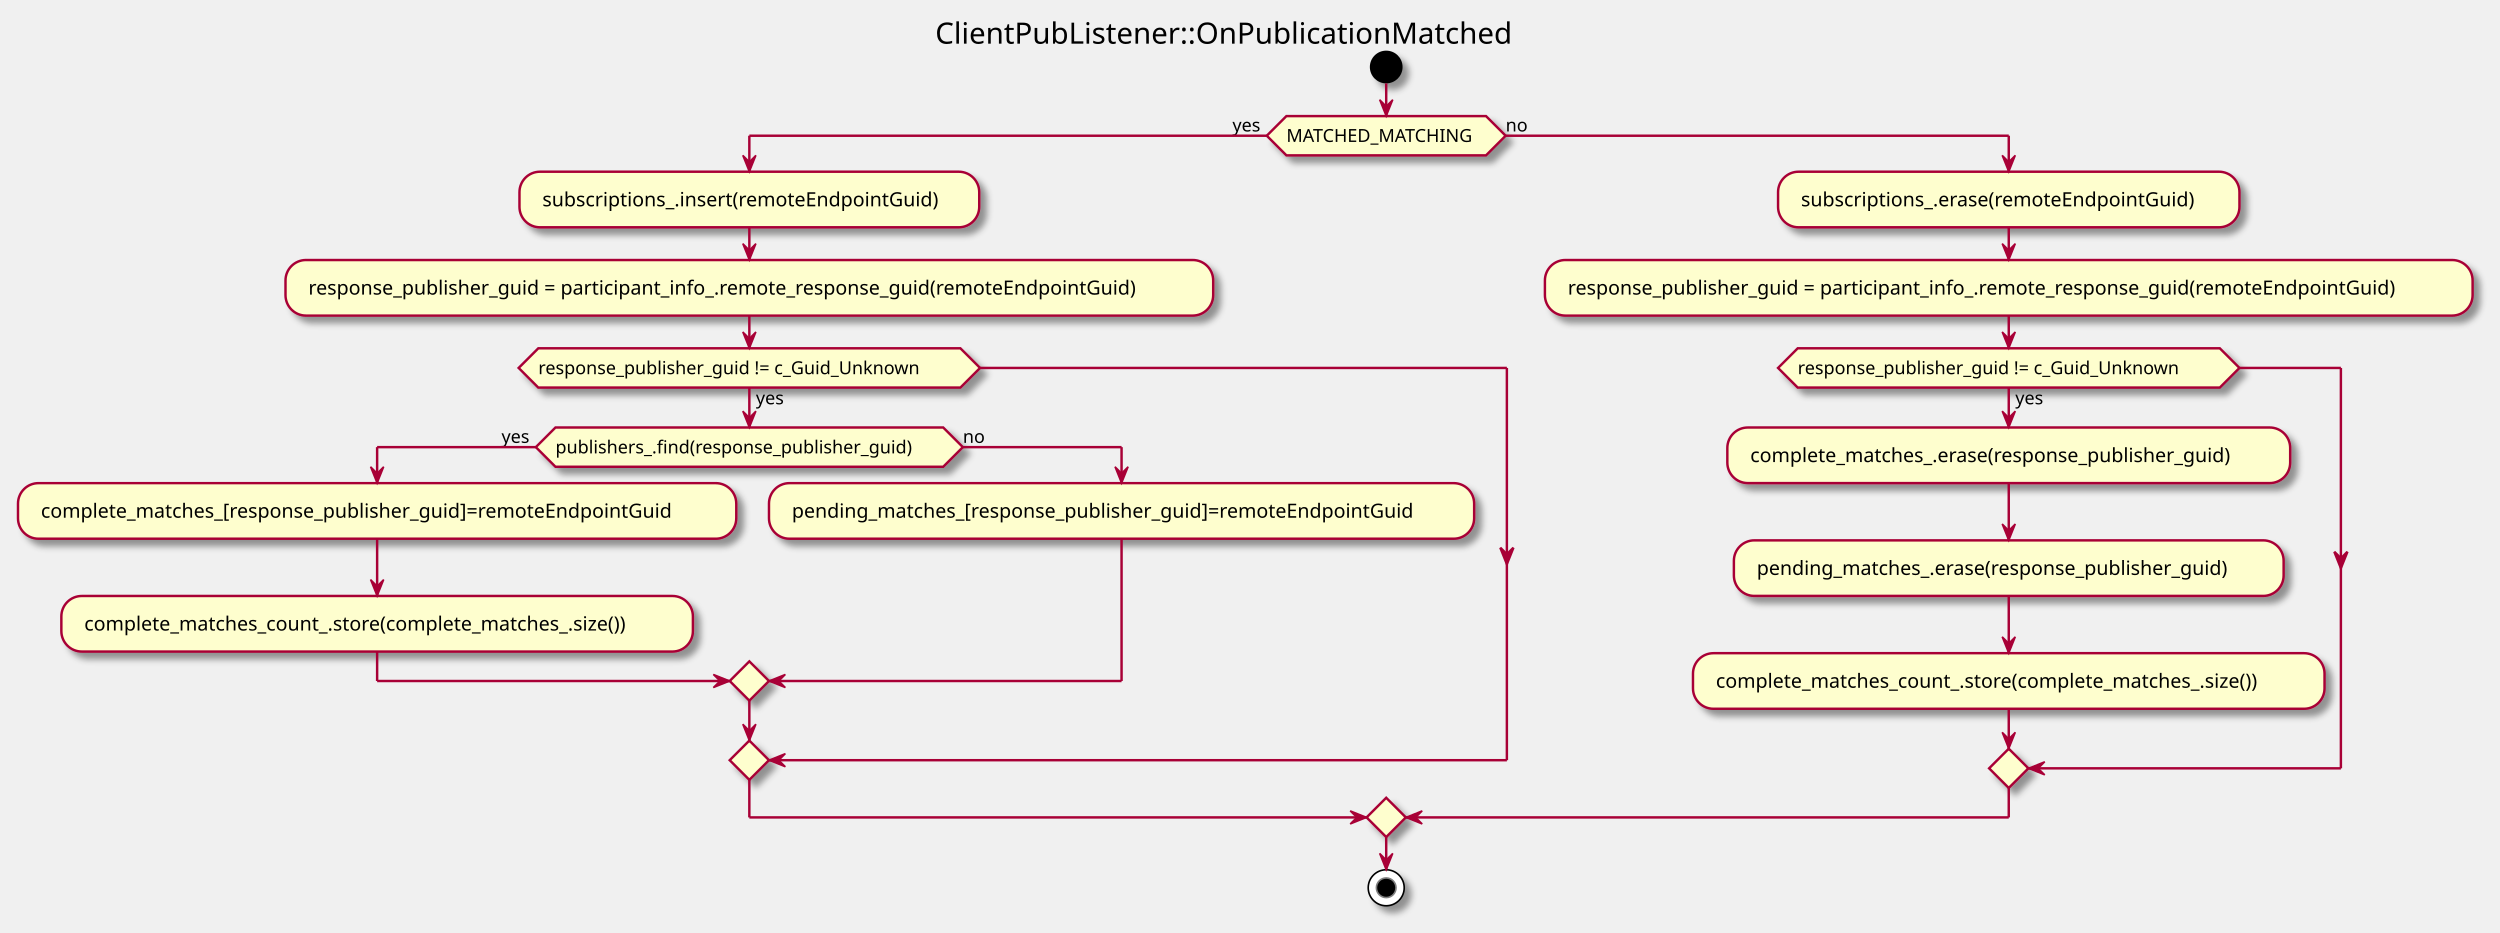
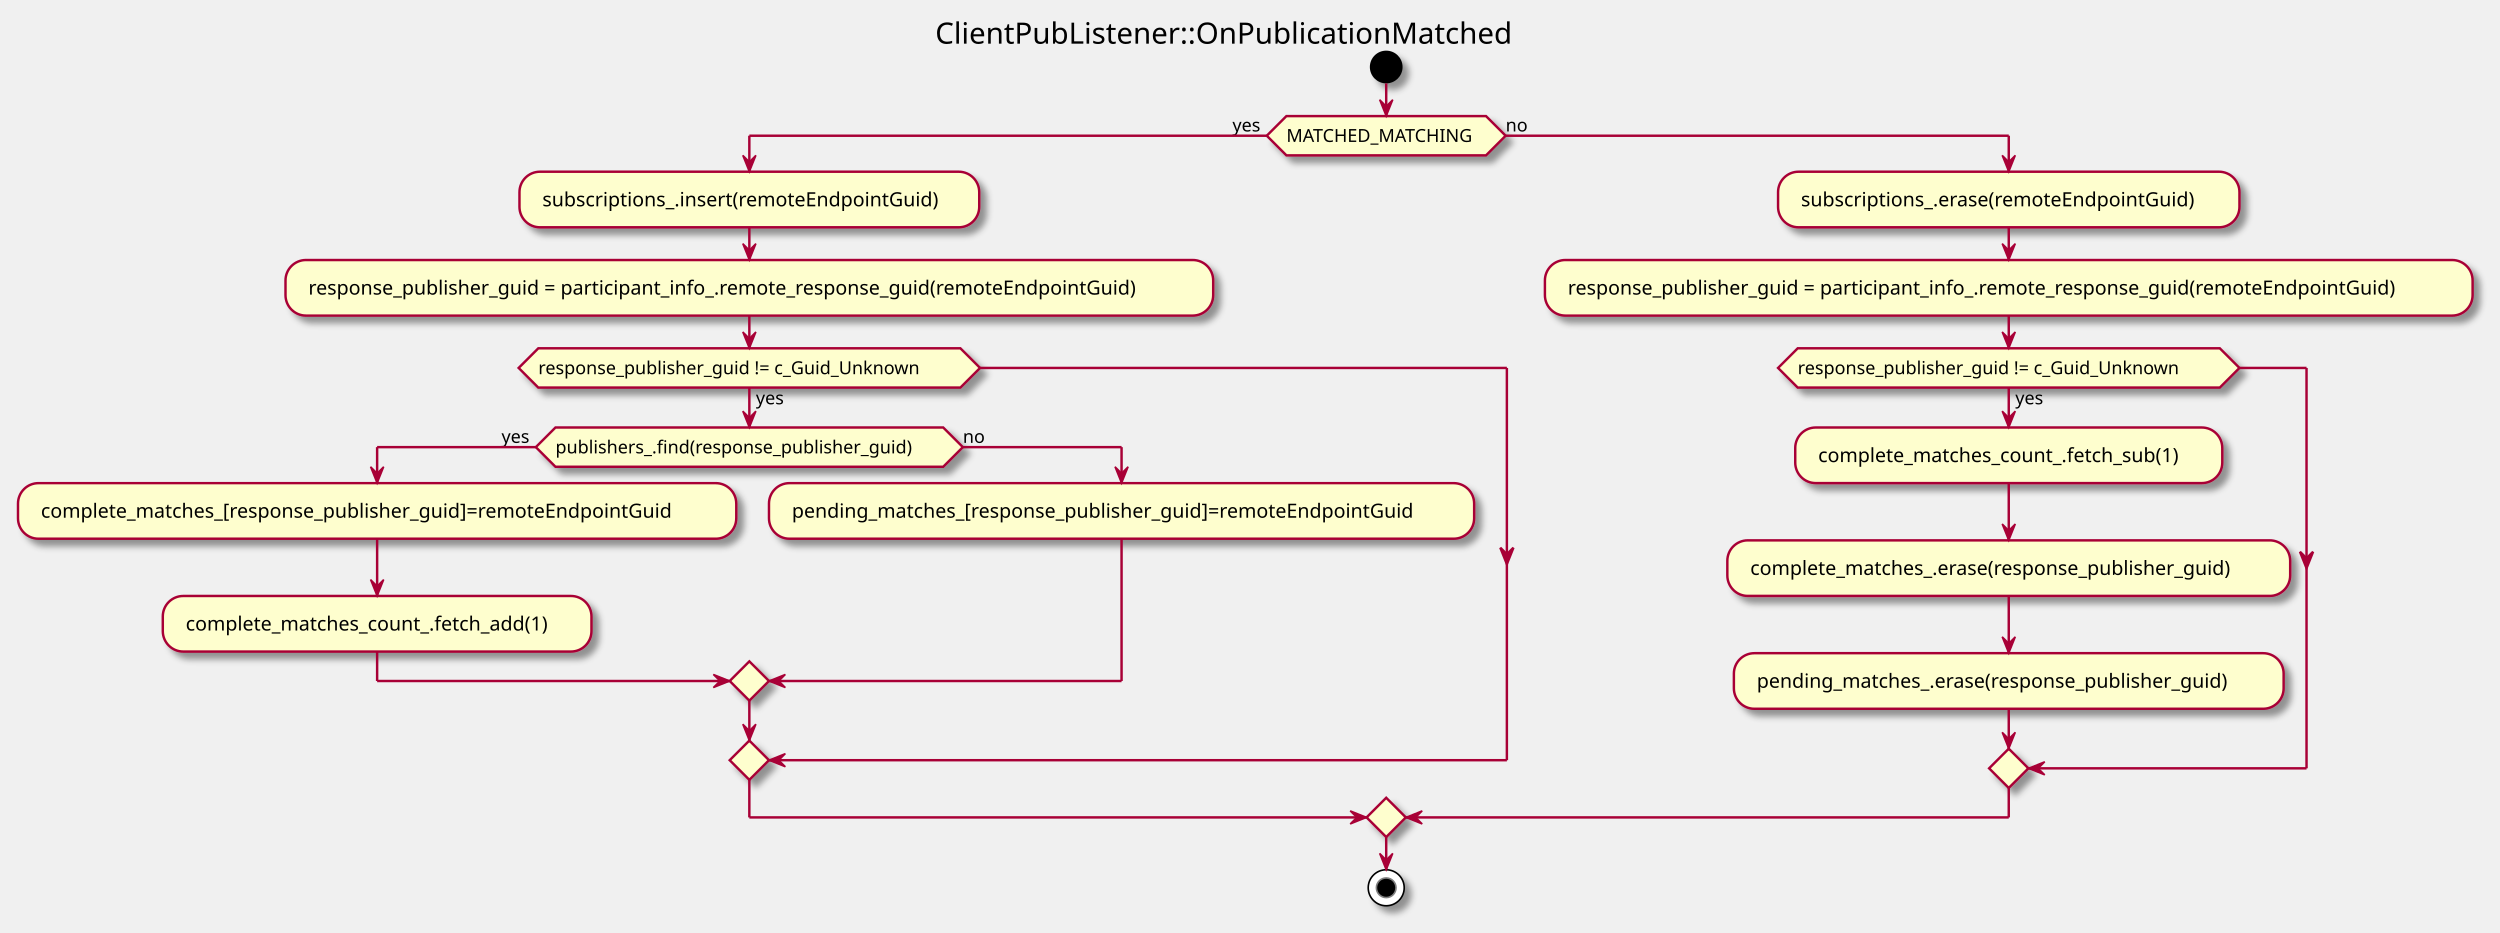
<svg xmlns="http://www.w3.org/2000/svg" contentScriptType="application/ecmascript" contentStyleType="text/css" height="570px" preserveAspectRatio="none" style="width:1528px;height:570px;" version="1.1" viewBox="0 0 1528 570" width="1528px" zoomAndPan="magnify">
  <defs>
-     <filter height="300%" id="f150kc91f3pjol" width="300%" x="-1" y="-1">
+     <filter height="300%" id="fkfakz2nib8a6" width="300%" x="-1" y="-1">
      <feGaussianBlur result="blurOut" stdDeviation="2.0" />
      <feColorMatrix in="blurOut" result="blurOut2" type="matrix" values="0 0 0 0 0 0 0 0 0 0 0 0 0 0 0 0 0 0 .4 0" />
      <feOffset dx="4.0" dy="4.0" in="blurOut2" result="blurOut3" />
      <feBlend in="SourceGraphic" in2="blurOut3" mode="normal" />
    </filter>
  </defs>
  <g>
    <text fill="#000000" font-family="sans-serif" font-size="18" lengthAdjust="spacingAndGlyphs" textLength="383" x="571.625" y="26.708">ClientPubListener::OnPublicationMatched</text>
-     <ellipse cx="847.25" cy="40.953" fill="#000000" filter="url(#f150kc91f3pjol)" rx="10" ry="10" style="stroke: none; stroke-width: 1.0;" />
-     <polygon fill="#FEFECE" filter="url(#f150kc91f3pjol)" points="786.25,70.953,908.25,70.953,920.25,82.953,908.25,94.953,786.25,94.953,774.25,82.953,786.25,70.953" style="stroke: #A80036; stroke-width: 1.5;" />
+     <ellipse cx="847.25" cy="40.953" fill="#000000" filter="url(#fkfakz2nib8a6)" rx="10" ry="10" style="stroke: none; stroke-width: 1.0;" />
+     <polygon fill="#FEFECE" filter="url(#fkfakz2nib8a6)" points="786.25,70.953,908.25,70.953,920.25,82.953,908.25,94.953,786.25,94.953,774.25,82.953,786.25,70.953" style="stroke: #A80036; stroke-width: 1.5;" />
    <text fill="#000000" font-family="sans-serif" font-size="11" lengthAdjust="spacingAndGlyphs" textLength="122" x="786.25" y="86.761">MATCHED_MATCHING</text>
    <text fill="#000000" font-family="sans-serif" font-size="11" lengthAdjust="spacingAndGlyphs" textLength="21" x="753.25" y="80.359">yes</text>
    <text fill="#000000" font-family="sans-serif" font-size="11" lengthAdjust="spacingAndGlyphs" textLength="14" x="920.25" y="80.359">no</text>
-     <rect fill="#FEFECE" filter="url(#f150kc91f3pjol)" height="33.969" rx="12.5" ry="12.5" style="stroke: #A80036; stroke-width: 1.5;" width="281" x="317.5" y="104.953" />
+     <rect fill="#FEFECE" filter="url(#fkfakz2nib8a6)" height="33.969" rx="12.5" ry="12.5" style="stroke: #A80036; stroke-width: 1.5;" width="281" x="317.5" y="104.953" />
    <text fill="#000000" font-family="sans-serif" font-size="12" lengthAdjust="spacingAndGlyphs" textLength="257" x="331.5" y="126.092">subscriptions_.insert(remoteEndpointGuid)</text>
-     <rect fill="#FEFECE" filter="url(#f150kc91f3pjol)" height="33.969" rx="12.5" ry="12.5" style="stroke: #A80036; stroke-width: 1.5;" width="567" x="174.5" y="158.922" />
+     <rect fill="#FEFECE" filter="url(#fkfakz2nib8a6)" height="33.969" rx="12.5" ry="12.5" style="stroke: #A80036; stroke-width: 1.5;" width="567" x="174.5" y="158.922" />
    <text fill="#000000" font-family="sans-serif" font-size="12" lengthAdjust="spacingAndGlyphs" textLength="543" x="188.5" y="180.06">response_publisher_guid = participant_info_.remote_response_guid(remoteEndpointGuid)</text>
-     <polygon fill="#FEFECE" filter="url(#f150kc91f3pjol)" points="339.5,261.293,576.5,261.293,588.5,273.293,576.5,285.293,339.5,285.293,327.5,273.293,339.5,261.293" style="stroke: #A80036; stroke-width: 1.5;" />
+     <polygon fill="#FEFECE" filter="url(#fkfakz2nib8a6)" points="339.5,261.293,576.5,261.293,588.5,273.293,576.5,285.293,339.5,285.293,327.5,273.293,339.5,261.293" style="stroke: #A80036; stroke-width: 1.5;" />
    <text fill="#000000" font-family="sans-serif" font-size="11" lengthAdjust="spacingAndGlyphs" textLength="237" x="339.5" y="277.101">publishers_.find(response_publisher_guid)</text>
    <text fill="#000000" font-family="sans-serif" font-size="11" lengthAdjust="spacingAndGlyphs" textLength="21" x="306.5" y="270.699">yes</text>
    <text fill="#000000" font-family="sans-serif" font-size="11" lengthAdjust="spacingAndGlyphs" textLength="14" x="588.5" y="270.699">no</text>
-     <rect fill="#FEFECE" filter="url(#f150kc91f3pjol)" height="33.969" rx="12.5" ry="12.5" style="stroke: #A80036; stroke-width: 1.5;" width="439" x="11" y="295.293" />
+     <rect fill="#FEFECE" filter="url(#fkfakz2nib8a6)" height="33.969" rx="12.5" ry="12.5" style="stroke: #A80036; stroke-width: 1.5;" width="439" x="11" y="295.293" />
    <text fill="#000000" font-family="sans-serif" font-size="12" lengthAdjust="spacingAndGlyphs" textLength="415" x="25" y="316.432">complete_matches_[response_publisher_guid]=remoteEndpointGuid</text>
-     <rect fill="#FEFECE" filter="url(#f150kc91f3pjol)" height="33.969" rx="12.5" ry="12.5" style="stroke: #A80036; stroke-width: 1.5;" width="386" x="37.5" y="364.262" />
-     <text fill="#000000" font-family="sans-serif" font-size="12" lengthAdjust="spacingAndGlyphs" textLength="362" x="51.5" y="385.4">complete_matches_count_.store(complete_matches_.size())</text>
-     <rect fill="#FEFECE" filter="url(#f150kc91f3pjol)" height="33.969" rx="12.5" ry="12.5" style="stroke: #A80036; stroke-width: 1.5;" width="431" x="470" y="295.293" />
+     <rect fill="#FEFECE" filter="url(#fkfakz2nib8a6)" height="33.969" rx="12.5" ry="12.5" style="stroke: #A80036; stroke-width: 1.5;" width="262" x="99.5" y="364.262" />
+     <text fill="#000000" font-family="sans-serif" font-size="12" lengthAdjust="spacingAndGlyphs" textLength="238" x="113.5" y="385.4">complete_matches_count_.fetch_add(1)</text>
+     <rect fill="#FEFECE" filter="url(#fkfakz2nib8a6)" height="33.969" rx="12.5" ry="12.5" style="stroke: #A80036; stroke-width: 1.5;" width="431" x="470" y="295.293" />
    <text fill="#000000" font-family="sans-serif" font-size="12" lengthAdjust="spacingAndGlyphs" textLength="407" x="484" y="316.432">pending_matches_[response_publisher_guid]=remoteEndpointGuid</text>
-     <polygon fill="#FEFECE" filter="url(#f150kc91f3pjol)" points="458,404.231,470,416.231,458,428.231,446,416.231,458,404.231" style="stroke: #A80036; stroke-width: 1.5;" />
-     <polygon fill="#FEFECE" filter="url(#f150kc91f3pjol)" points="329,212.891,587,212.891,599,224.891,587,236.891,329,236.891,317,224.891,329,212.891" style="stroke: #A80036; stroke-width: 1.5;" />
+     <polygon fill="#FEFECE" filter="url(#fkfakz2nib8a6)" points="458,404.231,470,416.231,458,428.231,446,416.231,458,404.231" style="stroke: #A80036; stroke-width: 1.5;" />
+     <polygon fill="#FEFECE" filter="url(#fkfakz2nib8a6)" points="329,212.891,587,212.891,599,224.891,587,236.891,329,236.891,317,224.891,329,212.891" style="stroke: #A80036; stroke-width: 1.5;" />
    <text fill="#000000" font-family="sans-serif" font-size="11" lengthAdjust="spacingAndGlyphs" textLength="21" x="462" y="247.101">yes</text>
    <text fill="#000000" font-family="sans-serif" font-size="11" lengthAdjust="spacingAndGlyphs" textLength="258" x="329" y="228.699">response_publisher_guid != c_Guid_Unknown</text>
-     <polygon fill="#FEFECE" filter="url(#f150kc91f3pjol)" points="458,452.633,470,464.633,458,476.633,446,464.633,458,452.633" style="stroke: #A80036; stroke-width: 1.5;" />
-     <rect fill="#FEFECE" filter="url(#f150kc91f3pjol)" height="33.969" rx="12.5" ry="12.5" style="stroke: #A80036; stroke-width: 1.5;" width="282" x="1086.75" y="104.953" />
+     <polygon fill="#FEFECE" filter="url(#fkfakz2nib8a6)" points="458,452.633,470,464.633,458,476.633,446,464.633,458,452.633" style="stroke: #A80036; stroke-width: 1.5;" />
+     <rect fill="#FEFECE" filter="url(#fkfakz2nib8a6)" height="33.969" rx="12.5" ry="12.5" style="stroke: #A80036; stroke-width: 1.5;" width="282" x="1086.75" y="104.953" />
    <text fill="#000000" font-family="sans-serif" font-size="12" lengthAdjust="spacingAndGlyphs" textLength="258" x="1100.75" y="126.092">subscriptions_.erase(remoteEndpointGuid)</text>
-     <rect fill="#FEFECE" filter="url(#f150kc91f3pjol)" height="33.969" rx="12.5" ry="12.5" style="stroke: #A80036; stroke-width: 1.5;" width="567" x="944.25" y="158.922" />
+     <rect fill="#FEFECE" filter="url(#fkfakz2nib8a6)" height="33.969" rx="12.5" ry="12.5" style="stroke: #A80036; stroke-width: 1.5;" width="567" x="944.25" y="158.922" />
    <text fill="#000000" font-family="sans-serif" font-size="12" lengthAdjust="spacingAndGlyphs" textLength="543" x="958.25" y="180.06">response_publisher_guid = participant_info_.remote_response_guid(remoteEndpointGuid)</text>
-     <rect fill="#FEFECE" filter="url(#f150kc91f3pjol)" height="33.969" rx="12.5" ry="12.5" style="stroke: #A80036; stroke-width: 1.5;" width="344" x="1055.75" y="261.293" />
-     <text fill="#000000" font-family="sans-serif" font-size="12" lengthAdjust="spacingAndGlyphs" textLength="320" x="1069.75" y="282.432">complete_matches_.erase(response_publisher_guid)</text>
-     <rect fill="#FEFECE" filter="url(#f150kc91f3pjol)" height="33.969" rx="12.5" ry="12.5" style="stroke: #A80036; stroke-width: 1.5;" width="336" x="1059.75" y="330.262" />
-     <text fill="#000000" font-family="sans-serif" font-size="12" lengthAdjust="spacingAndGlyphs" textLength="312" x="1073.75" y="351.4">pending_matches_.erase(response_publisher_guid)</text>
-     <rect fill="#FEFECE" filter="url(#f150kc91f3pjol)" height="33.969" rx="12.5" ry="12.5" style="stroke: #A80036; stroke-width: 1.5;" width="386" x="1034.75" y="399.231" />
-     <text fill="#000000" font-family="sans-serif" font-size="12" lengthAdjust="spacingAndGlyphs" textLength="362" x="1048.75" y="420.369">complete_matches_count_.store(complete_matches_.size())</text>
-     <polygon fill="#FEFECE" filter="url(#f150kc91f3pjol)" points="1098.75,212.891,1356.75,212.891,1368.75,224.891,1356.75,236.891,1098.75,236.891,1086.75,224.891,1098.75,212.891" style="stroke: #A80036; stroke-width: 1.5;" />
+     <rect fill="#FEFECE" filter="url(#fkfakz2nib8a6)" height="33.969" rx="12.5" ry="12.5" style="stroke: #A80036; stroke-width: 1.5;" width="261" x="1097.25" y="261.293" />
+     <text fill="#000000" font-family="sans-serif" font-size="12" lengthAdjust="spacingAndGlyphs" textLength="237" x="1111.25" y="282.432">complete_matches_count_.fetch_sub(1)</text>
+     <rect fill="#FEFECE" filter="url(#fkfakz2nib8a6)" height="33.969" rx="12.5" ry="12.5" style="stroke: #A80036; stroke-width: 1.5;" width="344" x="1055.75" y="330.262" />
+     <text fill="#000000" font-family="sans-serif" font-size="12" lengthAdjust="spacingAndGlyphs" textLength="320" x="1069.75" y="351.4">complete_matches_.erase(response_publisher_guid)</text>
+     <rect fill="#FEFECE" filter="url(#fkfakz2nib8a6)" height="33.969" rx="12.5" ry="12.5" style="stroke: #A80036; stroke-width: 1.5;" width="336" x="1059.75" y="399.231" />
+     <text fill="#000000" font-family="sans-serif" font-size="12" lengthAdjust="spacingAndGlyphs" textLength="312" x="1073.75" y="420.369">pending_matches_.erase(response_publisher_guid)</text>
+     <polygon fill="#FEFECE" filter="url(#fkfakz2nib8a6)" points="1098.75,212.891,1356.75,212.891,1368.75,224.891,1356.75,236.891,1098.75,236.891,1086.75,224.891,1098.75,212.891" style="stroke: #A80036; stroke-width: 1.5;" />
    <text fill="#000000" font-family="sans-serif" font-size="11" lengthAdjust="spacingAndGlyphs" textLength="21" x="1231.75" y="247.101">yes</text>
    <text fill="#000000" font-family="sans-serif" font-size="11" lengthAdjust="spacingAndGlyphs" textLength="258" x="1098.75" y="228.699">response_publisher_guid != c_Guid_Unknown</text>
-     <polygon fill="#FEFECE" filter="url(#f150kc91f3pjol)" points="1227.75,457.602,1239.75,469.602,1227.75,481.602,1215.75,469.602,1227.75,457.602" style="stroke: #A80036; stroke-width: 1.5;" />
-     <polygon fill="#FEFECE" filter="url(#f150kc91f3pjol)" points="847.25,487.602,859.25,499.602,847.25,511.602,835.25,499.602,847.25,487.602" style="stroke: #A80036; stroke-width: 1.5;" />
-     <ellipse cx="847.25" cy="542.602" fill="#FFFFFF" filter="url(#f150kc91f3pjol)" rx="11" ry="11" style="stroke: #000000; stroke-width: 1.0;" />
+     <polygon fill="#FEFECE" filter="url(#fkfakz2nib8a6)" points="1227.75,457.602,1239.75,469.602,1227.75,481.602,1215.75,469.602,1227.75,457.602" style="stroke: #A80036; stroke-width: 1.5;" />
+     <polygon fill="#FEFECE" filter="url(#fkfakz2nib8a6)" points="847.25,487.602,859.25,499.602,847.25,511.602,835.25,499.602,847.25,487.602" style="stroke: #A80036; stroke-width: 1.5;" />
+     <ellipse cx="847.25" cy="542.602" fill="#FFFFFF" filter="url(#fkfakz2nib8a6)" rx="11" ry="11" style="stroke: #000000; stroke-width: 1.0;" />
    <ellipse cx="847.25" cy="542.602" fill="#000000" rx="6" ry="6" style="stroke: #7F7F7F; stroke-width: 1.0;" />
    <line style="stroke: #A80036; stroke-width: 1.5;" x1="458" x2="458" y1="138.922" y2="158.922" />
    <polygon fill="#A80036" points="454,148.922,458,158.922,462,148.922,458,152.922" style="stroke: #A80036; stroke-width: 1.0;" />
    <line style="stroke: #A80036; stroke-width: 1.5;" x1="230.5" x2="230.5" y1="329.262" y2="364.262" />
    <polygon fill="#A80036" points="226.5,354.262,230.5,364.262,234.5,354.262,230.5,358.262" style="stroke: #A80036; stroke-width: 1.0;" />
    <line style="stroke: #A80036; stroke-width: 1.5;" x1="327.5" x2="230.5" y1="273.293" y2="273.293" />
    <line style="stroke: #A80036; stroke-width: 1.5;" x1="230.5" x2="230.5" y1="273.293" y2="295.293" />
    <polygon fill="#A80036" points="226.5,285.293,230.5,295.293,234.5,285.293,230.5,289.293" style="stroke: #A80036; stroke-width: 1.0;" />
    <line style="stroke: #A80036; stroke-width: 1.5;" x1="588.5" x2="685.5" y1="273.293" y2="273.293" />
    <line style="stroke: #A80036; stroke-width: 1.5;" x1="685.5" x2="685.5" y1="273.293" y2="295.293" />
    <polygon fill="#A80036" points="681.5,285.293,685.5,295.293,689.5,285.293,685.5,289.293" style="stroke: #A80036; stroke-width: 1.0;" />
    <line style="stroke: #A80036; stroke-width: 1.5;" x1="230.5" x2="230.5" y1="398.231" y2="416.231" />
    <line style="stroke: #A80036; stroke-width: 1.5;" x1="230.5" x2="446" y1="416.231" y2="416.231" />
    <polygon fill="#A80036" points="436,412.231,446,416.231,436,420.231,440,416.231" style="stroke: #A80036; stroke-width: 1.0;" />
    <line style="stroke: #A80036; stroke-width: 1.5;" x1="685.5" x2="685.5" y1="329.262" y2="416.231" />
    <line style="stroke: #A80036; stroke-width: 1.5;" x1="685.5" x2="470" y1="416.231" y2="416.231" />
    <polygon fill="#A80036" points="480,412.231,470,416.231,480,420.231,476,416.231" style="stroke: #A80036; stroke-width: 1.0;" />
    <line style="stroke: #A80036; stroke-width: 1.5;" x1="458" x2="458" y1="236.891" y2="261.293" />
    <polygon fill="#A80036" points="454,251.293,458,261.293,462,251.293,458,255.293" style="stroke: #A80036; stroke-width: 1.0;" />
    <line style="stroke: #A80036; stroke-width: 1.5;" x1="599" x2="921" y1="224.891" y2="224.891" />
    <polygon fill="#A80036" points="917,334.762,921,344.762,925,334.762,921,338.762" style="stroke: #A80036; stroke-width: 1.5;" />
    <line style="stroke: #A80036; stroke-width: 1.5;" x1="921" x2="921" y1="224.891" y2="464.633" />
    <line style="stroke: #A80036; stroke-width: 1.5;" x1="921" x2="470" y1="464.633" y2="464.633" />
    <polygon fill="#A80036" points="480,460.633,470,464.633,480,468.633,476,464.633" style="stroke: #A80036; stroke-width: 1.0;" />
    <line style="stroke: #A80036; stroke-width: 1.5;" x1="458" x2="458" y1="428.231" y2="452.633" />
    <polygon fill="#A80036" points="454,442.633,458,452.633,462,442.633,458,446.633" style="stroke: #A80036; stroke-width: 1.0;" />
    <line style="stroke: #A80036; stroke-width: 1.5;" x1="458" x2="458" y1="192.891" y2="212.891" />
    <polygon fill="#A80036" points="454,202.891,458,212.891,462,202.891,458,206.891" style="stroke: #A80036; stroke-width: 1.0;" />
    <line style="stroke: #A80036; stroke-width: 1.5;" x1="1227.75" x2="1227.75" y1="138.922" y2="158.922" />
    <polygon fill="#A80036" points="1223.75,148.922,1227.75,158.922,1231.75,148.922,1227.75,152.922" style="stroke: #A80036; stroke-width: 1.0;" />
    <line style="stroke: #A80036; stroke-width: 1.5;" x1="1227.75" x2="1227.75" y1="295.262" y2="330.262" />
    <polygon fill="#A80036" points="1223.75,320.262,1227.75,330.262,1231.75,320.262,1227.75,324.262" style="stroke: #A80036; stroke-width: 1.0;" />
    <line style="stroke: #A80036; stroke-width: 1.5;" x1="1227.75" x2="1227.75" y1="364.231" y2="399.231" />
    <polygon fill="#A80036" points="1223.75,389.231,1227.75,399.231,1231.75,389.231,1227.75,393.231" style="stroke: #A80036; stroke-width: 1.0;" />
    <line style="stroke: #A80036; stroke-width: 1.5;" x1="1227.75" x2="1227.75" y1="236.891" y2="261.293" />
    <polygon fill="#A80036" points="1223.75,251.293,1227.75,261.293,1231.75,251.293,1227.75,255.293" style="stroke: #A80036; stroke-width: 1.0;" />
-     <line style="stroke: #A80036; stroke-width: 1.5;" x1="1368.75" x2="1430.75" y1="224.891" y2="224.891" />
-     <polygon fill="#A80036" points="1426.75,337.246,1430.75,347.246,1434.75,337.246,1430.75,341.246" style="stroke: #A80036; stroke-width: 1.5;" />
-     <line style="stroke: #A80036; stroke-width: 1.5;" x1="1430.75" x2="1430.75" y1="224.891" y2="469.602" />
-     <line style="stroke: #A80036; stroke-width: 1.5;" x1="1430.75" x2="1239.75" y1="469.602" y2="469.602" />
+     <line style="stroke: #A80036; stroke-width: 1.5;" x1="1368.75" x2="1409.75" y1="224.891" y2="224.891" />
+     <polygon fill="#A80036" points="1405.75,337.246,1409.75,347.246,1413.75,337.246,1409.75,341.246" style="stroke: #A80036; stroke-width: 1.5;" />
+     <line style="stroke: #A80036; stroke-width: 1.5;" x1="1409.75" x2="1409.75" y1="224.891" y2="469.602" />
+     <line style="stroke: #A80036; stroke-width: 1.5;" x1="1409.75" x2="1239.75" y1="469.602" y2="469.602" />
    <polygon fill="#A80036" points="1249.75,465.602,1239.75,469.602,1249.75,473.602,1245.75,469.602" style="stroke: #A80036; stroke-width: 1.0;" />
    <line style="stroke: #A80036; stroke-width: 1.5;" x1="1227.75" x2="1227.75" y1="433.199" y2="457.602" />
    <polygon fill="#A80036" points="1223.75,447.602,1227.75,457.602,1231.75,447.602,1227.75,451.602" style="stroke: #A80036; stroke-width: 1.0;" />
    <line style="stroke: #A80036; stroke-width: 1.5;" x1="1227.75" x2="1227.75" y1="192.891" y2="212.891" />
    <polygon fill="#A80036" points="1223.75,202.891,1227.75,212.891,1231.75,202.891,1227.75,206.891" style="stroke: #A80036; stroke-width: 1.0;" />
    <line style="stroke: #A80036; stroke-width: 1.5;" x1="774.25" x2="458" y1="82.953" y2="82.953" />
    <line style="stroke: #A80036; stroke-width: 1.5;" x1="458" x2="458" y1="82.953" y2="104.953" />
    <polygon fill="#A80036" points="454,94.953,458,104.953,462,94.953,458,98.953" style="stroke: #A80036; stroke-width: 1.0;" />
    <line style="stroke: #A80036; stroke-width: 1.5;" x1="920.25" x2="1227.75" y1="82.953" y2="82.953" />
    <line style="stroke: #A80036; stroke-width: 1.5;" x1="1227.75" x2="1227.75" y1="82.953" y2="104.953" />
    <polygon fill="#A80036" points="1223.75,94.953,1227.75,104.953,1231.75,94.953,1227.75,98.953" style="stroke: #A80036; stroke-width: 1.0;" />
    <line style="stroke: #A80036; stroke-width: 1.5;" x1="458" x2="458" y1="476.633" y2="499.602" />
    <line style="stroke: #A80036; stroke-width: 1.5;" x1="458" x2="835.25" y1="499.602" y2="499.602" />
    <polygon fill="#A80036" points="825.25,495.602,835.25,499.602,825.25,503.602,829.25,499.602" style="stroke: #A80036; stroke-width: 1.0;" />
    <line style="stroke: #A80036; stroke-width: 1.5;" x1="1227.75" x2="1227.75" y1="481.602" y2="499.602" />
    <line style="stroke: #A80036; stroke-width: 1.5;" x1="1227.75" x2="859.25" y1="499.602" y2="499.602" />
    <polygon fill="#A80036" points="869.25,495.602,859.25,499.602,869.25,503.602,865.25,499.602" style="stroke: #A80036; stroke-width: 1.0;" />
    <line style="stroke: #A80036; stroke-width: 1.5;" x1="847.25" x2="847.25" y1="50.953" y2="70.953" />
    <polygon fill="#A80036" points="843.25,60.953,847.25,70.953,851.25,60.953,847.25,64.953" style="stroke: #A80036; stroke-width: 1.0;" />
    <line style="stroke: #A80036; stroke-width: 1.5;" x1="847.25" x2="847.25" y1="511.602" y2="531.602" />
    <polygon fill="#A80036" points="843.25,521.602,847.25,531.602,851.25,521.602,847.25,525.602" style="stroke: #A80036; stroke-width: 1.0;" />
  </g>
</svg>
